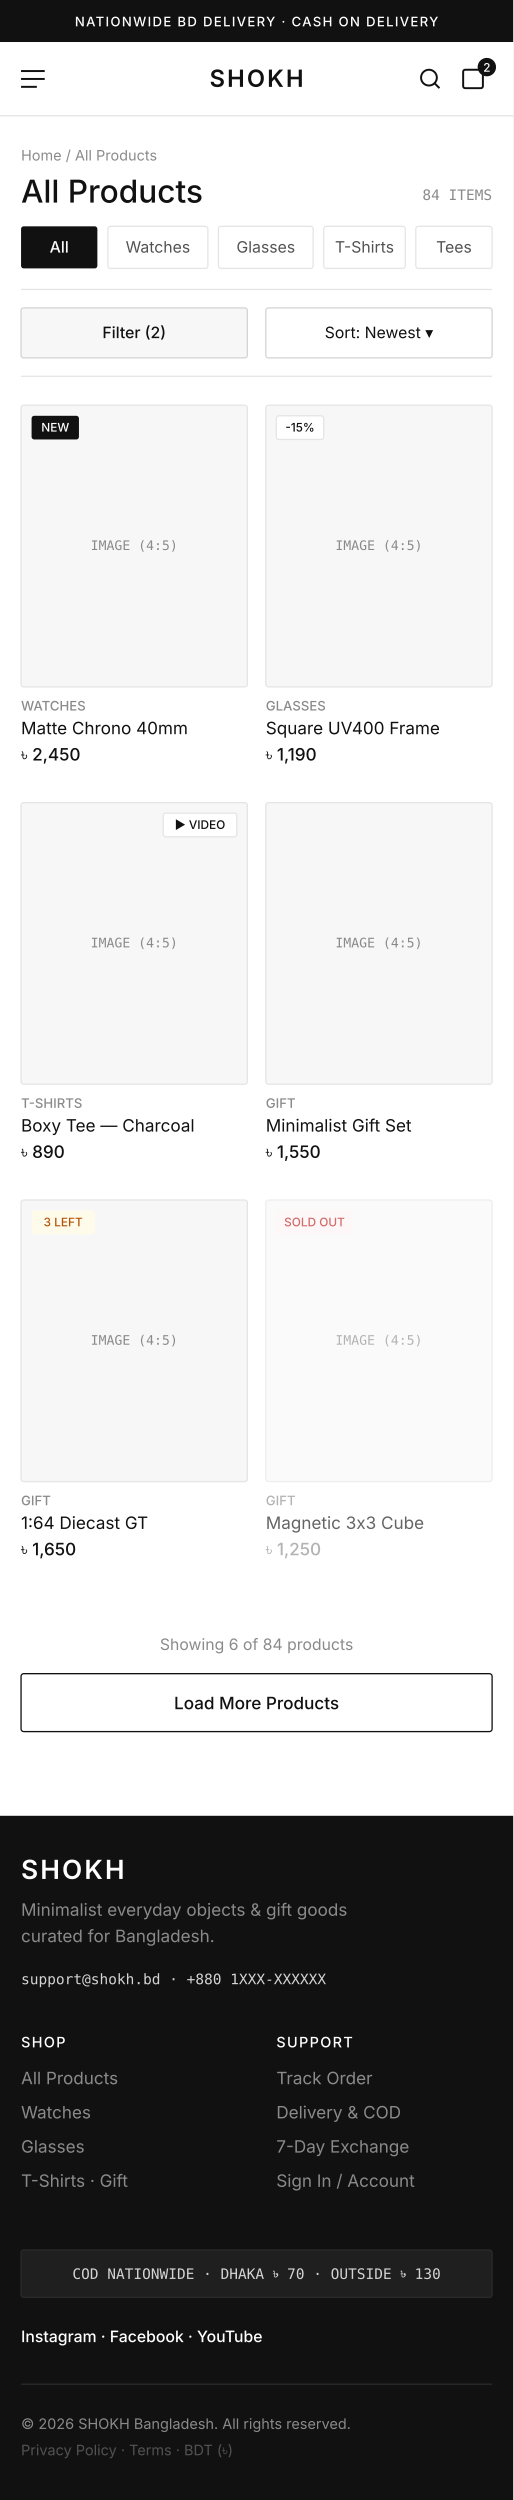
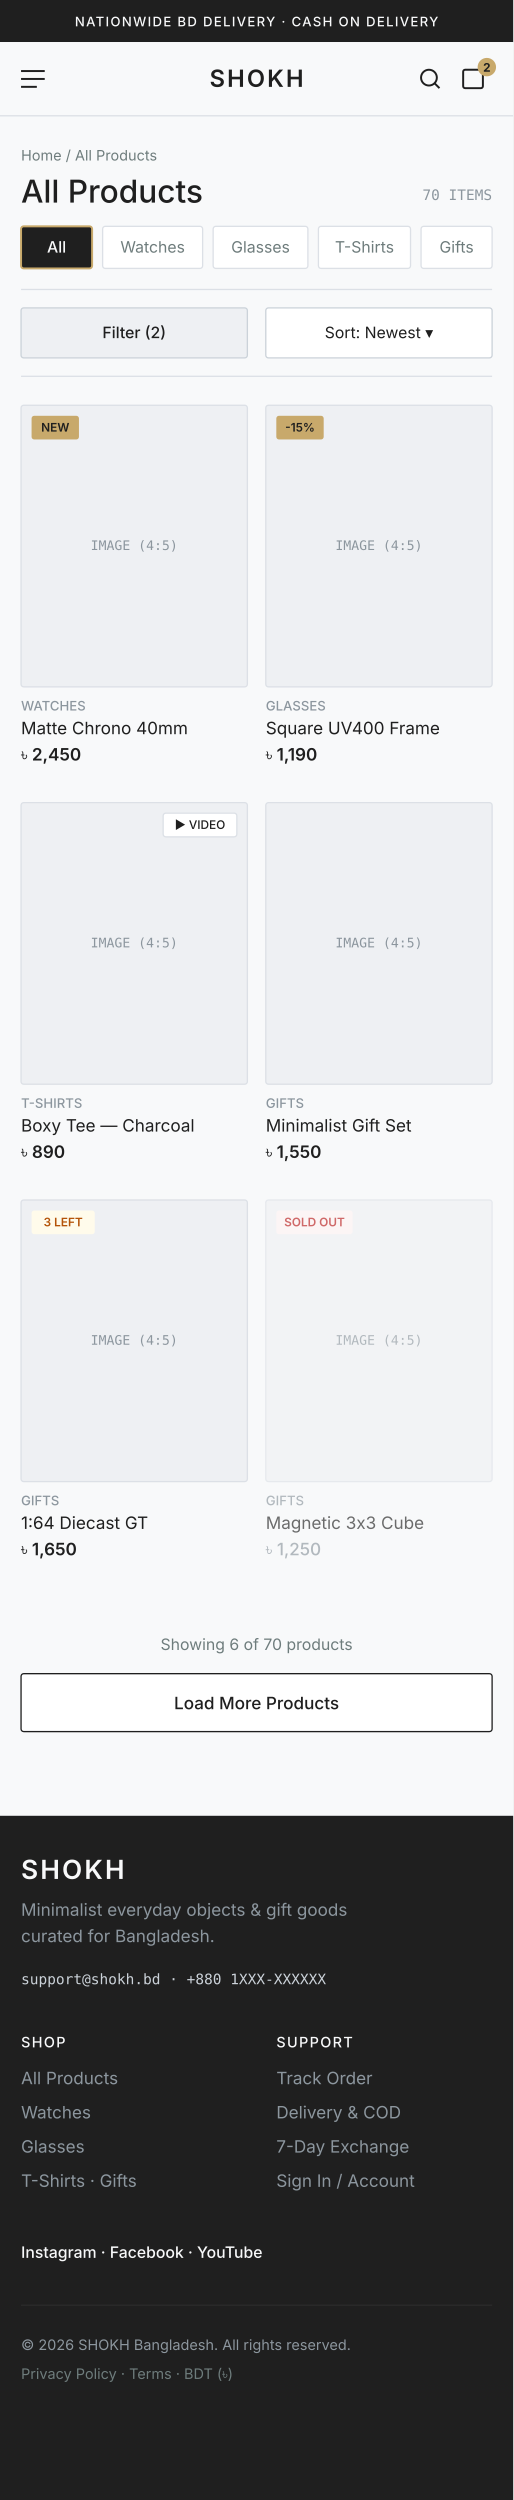
<svg xmlns="http://www.w3.org/2000/svg" width="390" height="1900" viewBox="0 0 390 1900" fill="none">
-   <rect id="Products-Mobile-BG" width="390" height="1900" fill="#FFFFFF" />
+   <rect id="Products-Mobile-BG" width="390" height="1900" fill="#F8F9FA" />
  <g id="01-Mobile-Announcement">
-     <rect width="390" height="32" fill="#111111" />
-     <text x="195" y="20" text-anchor="middle" fill="#FFFFFF" font-family="Inter, sans-serif" font-size="10" font-weight="500" letter-spacing="1">NATIONWIDE BD DELIVERY · CASH ON DELIVERY</text>
+     <rect width="390" height="32" fill="#1F1F1F" />
+     <text x="195" y="20" text-anchor="middle" fill="#F8F9FA" font-family="Inter, sans-serif" font-size="10" font-weight="500" letter-spacing="1">NATIONWIDE BD DELIVERY · CASH ON DELIVERY</text>
  </g>
  <g id="02-Mobile-Navbar">
-     <rect y="32" width="390" height="56" fill="#FFFFFF" />
-     <line x1="0" y1="88" x2="390" y2="88" stroke="#E5E5E5" />
-     <line x1="16" y1="54" x2="34" y2="54" stroke="#111111" stroke-width="1.5" />
-     <line x1="16" y1="60" x2="34" y2="60" stroke="#111111" stroke-width="1.5" />
-     <line x1="16" y1="66" x2="28" y2="66" stroke="#111111" stroke-width="1.5" />
-     <text x="195" y="66" text-anchor="middle" fill="#111111" font-family="Inter, sans-serif" font-size="18" font-weight="600" letter-spacing="1.6">SHOKH</text>
-     <circle cx="326" cy="59" r="6" stroke="#111111" stroke-width="1.5" />
-     <line x1="330" y1="63" x2="334" y2="67" stroke="#111111" stroke-width="1.5" />
-     <rect x="352" y="53" width="15" height="14" rx="1.5" stroke="#111111" stroke-width="1.5" />
-     <circle cx="370" cy="51" r="7" fill="#111111" />
-     <text x="370" y="54.5" text-anchor="middle" fill="#FFFFFF" font-family="Inter, sans-serif" font-size="9" font-weight="500">2</text>
+     <rect y="32" width="390" height="56" fill="#F8F9FA" />
+     <line x1="0" y1="88" x2="390" y2="88" stroke="#DCE0E6" />
+     <line x1="16" y1="54" x2="34" y2="54" stroke="#1F1F1F" stroke-width="1.5" />
+     <line x1="16" y1="60" x2="34" y2="60" stroke="#1F1F1F" stroke-width="1.5" />
+     <line x1="16" y1="66" x2="28" y2="66" stroke="#1F1F1F" stroke-width="1.5" />
+     <text x="195" y="66" text-anchor="middle" fill="#1F1F1F" font-family="Inter, sans-serif" font-size="18" font-weight="600" letter-spacing="1.6">SHOKH</text>
+     <circle cx="326" cy="59" r="6" stroke="#1F1F1F" stroke-width="1.5" />
+     <line x1="330" y1="63" x2="334" y2="67" stroke="#1F1F1F" stroke-width="1.5" />
+     <rect x="352" y="53" width="15" height="14" rx="1.5" stroke="#1F1F1F" stroke-width="1.5" />
+     <circle cx="370" cy="51" r="7" fill="#C8A96B" />
+     <text x="370" y="54.5" text-anchor="middle" fill="#1F1F1F" font-family="Inter, sans-serif" font-size="9" font-weight="700">2</text>
  </g>
  <g id="03-Mobile-Catalog-Header">
-     <text x="16" y="122" fill="#8A8A8A" font-family="Inter, sans-serif" font-size="11">Home / All Products</text>
-     <text x="16" y="154" fill="#111111" font-family="Inter, sans-serif" font-size="24" font-weight="500">All Products</text>
-     <text x="374" y="152" text-anchor="end" fill="#8A8A8A" font-family="JetBrains Mono, monospace" font-size="11">84 ITEMS</text>
-     <rect x="16" y="172" width="58" height="32" rx="2" fill="#111111" />
-     <text x="45" y="192" text-anchor="middle" fill="#FFFFFF" font-family="Inter, sans-serif" font-size="12" font-weight="500">All</text>
-     <rect x="82" y="172" width="76" height="32" rx="2" fill="#FFFFFF" stroke="#E5E5E5" />
-     <text x="120" y="192" text-anchor="middle" fill="#525252" font-family="Inter, sans-serif" font-size="12">Watches</text>
-     <rect x="166" y="172" width="72" height="32" rx="2" fill="#FFFFFF" stroke="#E5E5E5" />
-     <text x="202" y="192" text-anchor="middle" fill="#525252" font-family="Inter, sans-serif" font-size="12">Glasses</text>
-     <rect x="246" y="172" width="62" height="32" rx="2" fill="#FFFFFF" stroke="#E5E5E5" />
-     <text x="277" y="192" text-anchor="middle" fill="#525252" font-family="Inter, sans-serif" font-size="12">T-Shirts</text>
-     <rect x="316" y="172" width="58" height="32" rx="2" fill="#FFFFFF" stroke="#E5E5E5" />
-     <text x="345" y="192" text-anchor="middle" fill="#525252" font-family="Inter, sans-serif" font-size="12">Tees</text>
+     <text x="16" y="122" fill="#6E7C7C" font-family="Inter, sans-serif" font-size="11">Home / All Products</text>
+     <text x="16" y="154" fill="#1F1F1F" font-family="Inter, sans-serif" font-size="24" font-weight="500">All Products</text>
+     <text x="374" y="152" text-anchor="end" fill="#8C969E" font-family="JetBrains Mono, monospace" font-size="11">70 ITEMS</text>
+     <rect x="16" y="172" width="54" height="32" rx="2" fill="#1F1F1F" stroke="#C8A96B" stroke-width="1.5" />
+     <text x="43" y="192" text-anchor="middle" fill="#F8F9FA" font-family="Inter, sans-serif" font-size="12" font-weight="500">All</text>
+     <rect x="78" y="172" width="76" height="32" rx="2" fill="#FFFFFF" stroke="#DCE0E6" />
+     <text x="116" y="192" text-anchor="middle" fill="#6E7C7C" font-family="Inter, sans-serif" font-size="12">Watches</text>
+     <rect x="162" y="172" width="72" height="32" rx="2" fill="#FFFFFF" stroke="#DCE0E6" />
+     <text x="198" y="192" text-anchor="middle" fill="#6E7C7C" font-family="Inter, sans-serif" font-size="12">Glasses</text>
+     <rect x="242" y="172" width="70" height="32" rx="2" fill="#FFFFFF" stroke="#DCE0E6" />
+     <text x="277" y="192" text-anchor="middle" fill="#6E7C7C" font-family="Inter, sans-serif" font-size="12">T-Shirts</text>
+     <rect x="320" y="172" width="54" height="32" rx="2" fill="#FFFFFF" stroke="#DCE0E6" />
+     <text x="347" y="192" text-anchor="middle" fill="#6E7C7C" font-family="Inter, sans-serif" font-size="12">Gifts</text>
  </g>
  <g id="04-Mobile-Filter-Bar">
-     <line x1="16" y1="220" x2="374" y2="220" stroke="#E5E5E5" />
-     <rect x="16" y="234" width="172" height="38" rx="2" fill="#F7F7F7" stroke="#D4D4D4" />
-     <text x="102" y="257" text-anchor="middle" fill="#111111" font-family="Inter, sans-serif" font-size="12" font-weight="500">Filter (2)</text>
-     <rect x="202" y="234" width="172" height="38" rx="2" fill="#FFFFFF" stroke="#D4D4D4" />
-     <text x="288" y="257" text-anchor="middle" fill="#111111" font-family="Inter, sans-serif" font-size="12">Sort: Newest ▾</text>
-     <line x1="16" y1="286" x2="374" y2="286" stroke="#E5E5E5" />
+     <line x1="16" y1="220" x2="374" y2="220" stroke="#DCE0E6" />
+     <rect x="16" y="234" width="172" height="38" rx="2" fill="#EEF0F3" stroke="#CBD2D9" />
+     <text x="102" y="257" text-anchor="middle" fill="#1F1F1F" font-family="Inter, sans-serif" font-size="12" font-weight="500">Filter (2)</text>
+     <rect x="202" y="234" width="172" height="38" rx="2" fill="#FFFFFF" stroke="#CBD2D9" />
+     <text x="288" y="257" text-anchor="middle" fill="#1F1F1F" font-family="Inter, sans-serif" font-size="12">Sort: Newest ▾</text>
+     <line x1="16" y1="286" x2="374" y2="286" stroke="#DCE0E6" />
  </g>
  <g id="05-Mobile-Grid">
-     <rect id="IMG-Mob-Grid-1" x="16" y="308" width="172" height="214" rx="2" fill="#F7F7F7" stroke="#E5E5E5" />
-     <text x="102" y="418" text-anchor="middle" fill="#8A8A8A" font-family="JetBrains Mono, monospace" font-size="10">IMAGE (4:5)</text>
-     <rect x="24" y="316" width="36" height="18" rx="2" fill="#111111" />
-     <text x="42" y="328" text-anchor="middle" fill="#FFFFFF" font-family="Inter, sans-serif" font-size="9" font-weight="500">NEW</text>
-     <text x="16" y="540" fill="#8A8A8A" font-family="Inter, sans-serif" font-size="10" font-weight="500">WATCHES</text>
-     <text x="16" y="558" fill="#111111" font-family="Inter, sans-serif" font-size="13">Matte Chrono 40mm</text>
-     <text x="16" y="578" fill="#111111" font-family="Inter, sans-serif" font-size="13" font-weight="500">৳ 2,450</text>
-     <rect id="IMG-Mob-Grid-2" x="202" y="308" width="172" height="214" rx="2" fill="#F7F7F7" stroke="#E5E5E5" />
-     <text x="288" y="418" text-anchor="middle" fill="#8A8A8A" font-family="JetBrains Mono, monospace" font-size="10">IMAGE (4:5)</text>
-     <rect x="210" y="316" width="36" height="18" rx="2" fill="#FFFFFF" stroke="#E5E5E5" />
-     <text x="228" y="328" text-anchor="middle" fill="#111111" font-family="Inter, sans-serif" font-size="9" font-weight="500">-15%</text>
-     <text x="202" y="540" fill="#8A8A8A" font-family="Inter, sans-serif" font-size="10" font-weight="500">GLASSES</text>
-     <text x="202" y="558" fill="#111111" font-family="Inter, sans-serif" font-size="13">Square UV400 Frame</text>
-     <text x="202" y="578" fill="#111111" font-family="Inter, sans-serif" font-size="13" font-weight="500">৳ 1,190</text>
-     <rect id="IMG-Mob-Grid-3" x="16" y="610" width="172" height="214" rx="2" fill="#F7F7F7" stroke="#E5E5E5" />
-     <text x="102" y="720" text-anchor="middle" fill="#8A8A8A" font-family="JetBrains Mono, monospace" font-size="10">IMAGE (4:5)</text>
-     <rect x="124" y="618" width="56" height="18" rx="2" fill="#FFFFFF" stroke="#E5E5E5" />
-     <text x="152" y="630" text-anchor="middle" fill="#111111" font-family="Inter, sans-serif" font-size="9" font-weight="500">▶ VIDEO</text>
-     <text x="16" y="842" fill="#8A8A8A" font-family="Inter, sans-serif" font-size="10" font-weight="500">T-SHIRTS</text>
-     <text x="16" y="860" fill="#111111" font-family="Inter, sans-serif" font-size="13">Boxy Tee — Charcoal</text>
-     <text x="16" y="880" fill="#111111" font-family="Inter, sans-serif" font-size="13" font-weight="500">৳ 890</text>
-     <rect id="IMG-Mob-Grid-4" x="202" y="610" width="172" height="214" rx="2" fill="#F7F7F7" stroke="#E5E5E5" />
-     <text x="288" y="720" text-anchor="middle" fill="#8A8A8A" font-family="JetBrains Mono, monospace" font-size="10">IMAGE (4:5)</text>
-     <text x="202" y="842" fill="#8A8A8A" font-family="Inter, sans-serif" font-size="10" font-weight="500">GIFT</text>
-     <text x="202" y="860" fill="#111111" font-family="Inter, sans-serif" font-size="13">Minimalist Gift Set</text>
-     <text x="202" y="880" fill="#111111" font-family="Inter, sans-serif" font-size="13" font-weight="500">৳ 1,550</text>
-     <rect id="IMG-Mob-Grid-5" x="16" y="912" width="172" height="214" rx="2" fill="#F7F7F7" stroke="#E5E5E5" />
-     <text x="102" y="1022" text-anchor="middle" fill="#8A8A8A" font-family="JetBrains Mono, monospace" font-size="10">IMAGE (4:5)</text>
+     <rect id="IMG-Mob-Grid-1" x="16" y="308" width="172" height="214" rx="2" fill="#EEF0F3" stroke="#DCE0E6" />
+     <text x="102" y="418" text-anchor="middle" fill="#8C969E" font-family="JetBrains Mono, monospace" font-size="10">IMAGE (4:5)</text>
+     <rect x="24" y="316" width="36" height="18" rx="2" fill="#C8A96B" />
+     <text x="42" y="328" text-anchor="middle" fill="#1F1F1F" font-family="Inter, sans-serif" font-size="9" font-weight="600">NEW</text>
+     <text x="16" y="540" fill="#8C969E" font-family="Inter, sans-serif" font-size="10" font-weight="500">WATCHES</text>
+     <text x="16" y="558" fill="#1F1F1F" font-family="Inter, sans-serif" font-size="13">Matte Chrono 40mm</text>
+     <text x="16" y="578" fill="#1F1F1F" font-family="Inter, sans-serif" font-size="13" font-weight="600">৳ 2,450</text>
+     <rect id="IMG-Mob-Grid-2" x="202" y="308" width="172" height="214" rx="2" fill="#EEF0F3" stroke="#DCE0E6" />
+     <text x="288" y="418" text-anchor="middle" fill="#8C969E" font-family="JetBrains Mono, monospace" font-size="10">IMAGE (4:5)</text>
+     <rect x="210" y="316" width="36" height="18" rx="2" fill="#C8A96B" />
+     <text x="228" y="328" text-anchor="middle" fill="#1F1F1F" font-family="Inter, sans-serif" font-size="9" font-weight="600">-15%</text>
+     <text x="202" y="540" fill="#8C969E" font-family="Inter, sans-serif" font-size="10" font-weight="500">GLASSES</text>
+     <text x="202" y="558" fill="#1F1F1F" font-family="Inter, sans-serif" font-size="13">Square UV400 Frame</text>
+     <text x="202" y="578" fill="#1F1F1F" font-family="Inter, sans-serif" font-size="13" font-weight="600">৳ 1,190</text>
+     <rect id="IMG-Mob-Grid-3" x="16" y="610" width="172" height="214" rx="2" fill="#EEF0F3" stroke="#DCE0E6" />
+     <text x="102" y="720" text-anchor="middle" fill="#8C969E" font-family="JetBrains Mono, monospace" font-size="10">IMAGE (4:5)</text>
+     <rect x="124" y="618" width="56" height="18" rx="2" fill="#FFFFFF" stroke="#DCE0E6" />
+     <text x="152" y="630" text-anchor="middle" fill="#1F1F1F" font-family="Inter, sans-serif" font-size="9" font-weight="500">▶ VIDEO</text>
+     <text x="16" y="842" fill="#8C969E" font-family="Inter, sans-serif" font-size="10" font-weight="500">T-SHIRTS</text>
+     <text x="16" y="860" fill="#1F1F1F" font-family="Inter, sans-serif" font-size="13">Boxy Tee — Charcoal</text>
+     <text x="16" y="880" fill="#1F1F1F" font-family="Inter, sans-serif" font-size="13" font-weight="600">৳ 890</text>
+     <rect id="IMG-Mob-Grid-4" x="202" y="610" width="172" height="214" rx="2" fill="#EEF0F3" stroke="#DCE0E6" />
+     <text x="288" y="720" text-anchor="middle" fill="#8C969E" font-family="JetBrains Mono, monospace" font-size="10">IMAGE (4:5)</text>
+     <text x="202" y="842" fill="#8C969E" font-family="Inter, sans-serif" font-size="10" font-weight="500">GIFTS</text>
+     <text x="202" y="860" fill="#1F1F1F" font-family="Inter, sans-serif" font-size="13">Minimalist Gift Set</text>
+     <text x="202" y="880" fill="#1F1F1F" font-family="Inter, sans-serif" font-size="13" font-weight="600">৳ 1,550</text>
+     <rect id="IMG-Mob-Grid-5" x="16" y="912" width="172" height="214" rx="2" fill="#EEF0F3" stroke="#DCE0E6" />
+     <text x="102" y="1022" text-anchor="middle" fill="#8C969E" font-family="JetBrains Mono, monospace" font-size="10">IMAGE (4:5)</text>
    <rect x="24" y="920" width="48" height="18" rx="2" fill="#FFFBEB" />
-     <text x="48" y="932" text-anchor="middle" fill="#B45309" font-family="Inter, sans-serif" font-size="9" font-weight="500">3 LEFT</text>
-     <text x="16" y="1144" fill="#8A8A8A" font-family="Inter, sans-serif" font-size="10" font-weight="500">GIFT</text>
-     <text x="16" y="1162" fill="#111111" font-family="Inter, sans-serif" font-size="13">1:64 Diecast GT</text>
-     <text x="16" y="1182" fill="#111111" font-family="Inter, sans-serif" font-size="13" font-weight="500">৳ 1,650</text>
+     <text x="48" y="932" text-anchor="middle" fill="#B45309" font-family="Inter, sans-serif" font-size="9" font-weight="600">3 LEFT</text>
+     <text x="16" y="1144" fill="#8C969E" font-family="Inter, sans-serif" font-size="10" font-weight="500">GIFTS</text>
+     <text x="16" y="1162" fill="#1F1F1F" font-family="Inter, sans-serif" font-size="13">1:64 Diecast GT</text>
+     <text x="16" y="1182" fill="#1F1F1F" font-family="Inter, sans-serif" font-size="13" font-weight="600">৳ 1,650</text>
    <g opacity="0.65">
-       <rect id="IMG-Mob-Grid-6" x="202" y="912" width="172" height="214" rx="2" fill="#F7F7F7" stroke="#E5E5E5" />
-       <text x="288" y="1022" text-anchor="middle" fill="#8A8A8A" font-family="JetBrains Mono, monospace" font-size="10">IMAGE (4:5)</text>
+       <rect id="IMG-Mob-Grid-6" x="202" y="912" width="172" height="214" rx="2" fill="#EEF0F3" stroke="#DCE0E6" />
+       <text x="288" y="1022" text-anchor="middle" fill="#8C969E" font-family="JetBrains Mono, monospace" font-size="10">IMAGE (4:5)</text>
      <rect x="210" y="920" width="58" height="18" rx="2" fill="#FEF2F2" />
-       <text x="239" y="932" text-anchor="middle" fill="#B91C1C" font-family="Inter, sans-serif" font-size="9" font-weight="500">SOLD OUT</text>
-       <text x="202" y="1144" fill="#8A8A8A" font-family="Inter, sans-serif" font-size="10" font-weight="500">GIFT</text>
-       <text x="202" y="1162" fill="#111111" font-family="Inter, sans-serif" font-size="13">Magnetic 3x3 Cube</text>
-       <text x="202" y="1182" fill="#8A8A8A" font-family="Inter, sans-serif" font-size="13" font-weight="500">৳ 1,250</text>
+       <text x="239" y="932" text-anchor="middle" fill="#B91C1C" font-family="Inter, sans-serif" font-size="9" font-weight="600">SOLD OUT</text>
+       <text x="202" y="1144" fill="#8C969E" font-family="Inter, sans-serif" font-size="10" font-weight="500">GIFTS</text>
+       <text x="202" y="1162" fill="#1F1F1F" font-family="Inter, sans-serif" font-size="13">Magnetic 3x3 Cube</text>
+       <text x="202" y="1182" fill="#8C969E" font-family="Inter, sans-serif" font-size="13" font-weight="500">৳ 1,250</text>
    </g>
  </g>
  <g id="06-Mobile-Load-More">
-     <text x="195" y="1254" text-anchor="middle" fill="#8A8A8A" font-family="Inter, sans-serif" font-size="12">Showing 6 of 84 products</text>
-     <rect x="16" y="1272" width="358" height="44" rx="2" fill="#FFFFFF" stroke="#111111" />
-     <text x="195" y="1299" text-anchor="middle" fill="#111111" font-family="Inter, sans-serif" font-size="13" font-weight="500">Load More Products</text>
+     <text x="195" y="1254" text-anchor="middle" fill="#6E7C7C" font-family="Inter, sans-serif" font-size="12">Showing 6 of 70 products</text>
+     <rect x="16" y="1272" width="358" height="44" rx="2" fill="#FFFFFF" stroke="#1F1F1F" />
+     <text x="195" y="1299" text-anchor="middle" fill="#1F1F1F" font-family="Inter, sans-serif" font-size="13" font-weight="500">Load More Products</text>
  </g>
  <g id="07-Mobile-Footer" transform="translate(0, 1380)">
-     <rect width="390" height="520" fill="#111111" />
-     <text x="16" y="48" fill="#FFFFFF" font-family="Inter, sans-serif" font-size="20" font-weight="600" letter-spacing="1.6">SHOKH</text>
-     <text x="16" y="76" fill="#8A8A8A" font-family="Inter, sans-serif" font-size="13">Minimalist everyday objects &amp; gift goods</text>
-     <text x="16" y="96" fill="#8A8A8A" font-family="Inter, sans-serif" font-size="13">curated for Bangladesh.</text>
-     <text x="16" y="128" fill="#D4D4D4" font-family="JetBrains Mono, monospace" font-size="11">support@shokh.bd · +880 1XXX-XXXXXX</text>
-     <text x="16" y="176" fill="#FFFFFF" font-family="Inter, sans-serif" font-size="11" font-weight="500" letter-spacing="1">SHOP</text>
-     <text x="16" y="204" fill="#8A8A8A" font-family="Inter, sans-serif" font-size="13">All Products</text>
-     <text x="16" y="230" fill="#8A8A8A" font-family="Inter, sans-serif" font-size="13">Watches</text>
-     <text x="16" y="256" fill="#8A8A8A" font-family="Inter, sans-serif" font-size="13">Glasses</text>
-     <text x="16" y="282" fill="#8A8A8A" font-family="Inter, sans-serif" font-size="13">T-Shirts · Gift</text>
-     <text x="210" y="176" fill="#FFFFFF" font-family="Inter, sans-serif" font-size="11" font-weight="500" letter-spacing="1">SUPPORT</text>
-     <text x="210" y="204" fill="#8A8A8A" font-family="Inter, sans-serif" font-size="13">Track Order</text>
-     <text x="210" y="230" fill="#8A8A8A" font-family="Inter, sans-serif" font-size="13">Delivery &amp; COD</text>
-     <text x="210" y="256" fill="#8A8A8A" font-family="Inter, sans-serif" font-size="13">7-Day Exchange</text>
-     <text x="210" y="282" fill="#8A8A8A" font-family="Inter, sans-serif" font-size="13">Sign In / Account</text>
-     <rect x="16" y="330" width="358" height="36" rx="2" fill="#1F1F1F" stroke="#2A2A2A" />
-     <text x="195" y="352" text-anchor="middle" fill="#D4D4D4" font-family="JetBrains Mono, monospace" font-size="11">COD NATIONWIDE · DHAKA ৳ 70 · OUTSIDE ৳ 130</text>
-     <text x="16" y="400" fill="#FFFFFF" font-family="Inter, sans-serif" font-size="12" font-weight="500">Instagram  ·  Facebook  ·  YouTube</text>
-     <line x1="16" y1="432" x2="374" y2="432" stroke="#2A2A2A" />
-     <text x="16" y="466" fill="#8A8A8A" font-family="Inter, sans-serif" font-size="11">© 2026 SHOKH Bangladesh. All rights reserved.</text>
-     <text x="16" y="486" fill="#525252" font-family="Inter, sans-serif" font-size="11">Privacy Policy · Terms · BDT (৳)</text>
+     <rect width="390" height="520" fill="#1F1F1F" />
+     <text x="16" y="48" fill="#F8F9FA" font-family="Inter, sans-serif" font-size="20" font-weight="600" letter-spacing="1.6">SHOKH</text>
+     <text x="16" y="76" fill="#8C969E" font-family="Inter, sans-serif" font-size="13">Minimalist everyday objects &amp; gift goods</text>
+     <text x="16" y="96" fill="#8C969E" font-family="Inter, sans-serif" font-size="13">curated for Bangladesh.</text>
+     <text x="16" y="128" fill="#CBD2D9" font-family="JetBrains Mono, monospace" font-size="11">support@shokh.bd · +880 1XXX-XXXXXX</text>
+     <text x="16" y="176" fill="#F8F9FA" font-family="Inter, sans-serif" font-size="11" font-weight="500" letter-spacing="1">SHOP</text>
+     <text x="16" y="204" fill="#8C969E" font-family="Inter, sans-serif" font-size="13">All Products</text>
+     <text x="16" y="230" fill="#8C969E" font-family="Inter, sans-serif" font-size="13">Watches</text>
+     <text x="16" y="256" fill="#8C969E" font-family="Inter, sans-serif" font-size="13">Glasses</text>
+     <text x="16" y="282" fill="#8C969E" font-family="Inter, sans-serif" font-size="13">T-Shirts · Gifts</text>
+     <text x="210" y="176" fill="#F8F9FA" font-family="Inter, sans-serif" font-size="11" font-weight="500" letter-spacing="1">SUPPORT</text>
+     <text x="210" y="204" fill="#8C969E" font-family="Inter, sans-serif" font-size="13">Track Order</text>
+     <text x="210" y="230" fill="#8C969E" font-family="Inter, sans-serif" font-size="13">Delivery &amp; COD</text>
+     <text x="210" y="256" fill="#8C969E" font-family="Inter, sans-serif" font-size="13">7-Day Exchange</text>
+     <text x="210" y="282" fill="#8C969E" font-family="Inter, sans-serif" font-size="13">Sign In / Account</text>
+     <text x="16" y="336" fill="#F8F9FA" font-family="Inter, sans-serif" font-size="12" font-weight="500">Instagram  ·  Facebook  ·  YouTube</text>
+     <line x1="16" y1="372" x2="374" y2="372" stroke="#2A2A2A" />
+     <text x="16" y="406" fill="#8C969E" font-family="Inter, sans-serif" font-size="11">© 2026 SHOKH Bangladesh. All rights reserved.</text>
+     <text x="16" y="428" fill="#6E7C7C" font-family="Inter, sans-serif" font-size="11">Privacy Policy · Terms · BDT (৳)</text>
  </g>
</svg>
